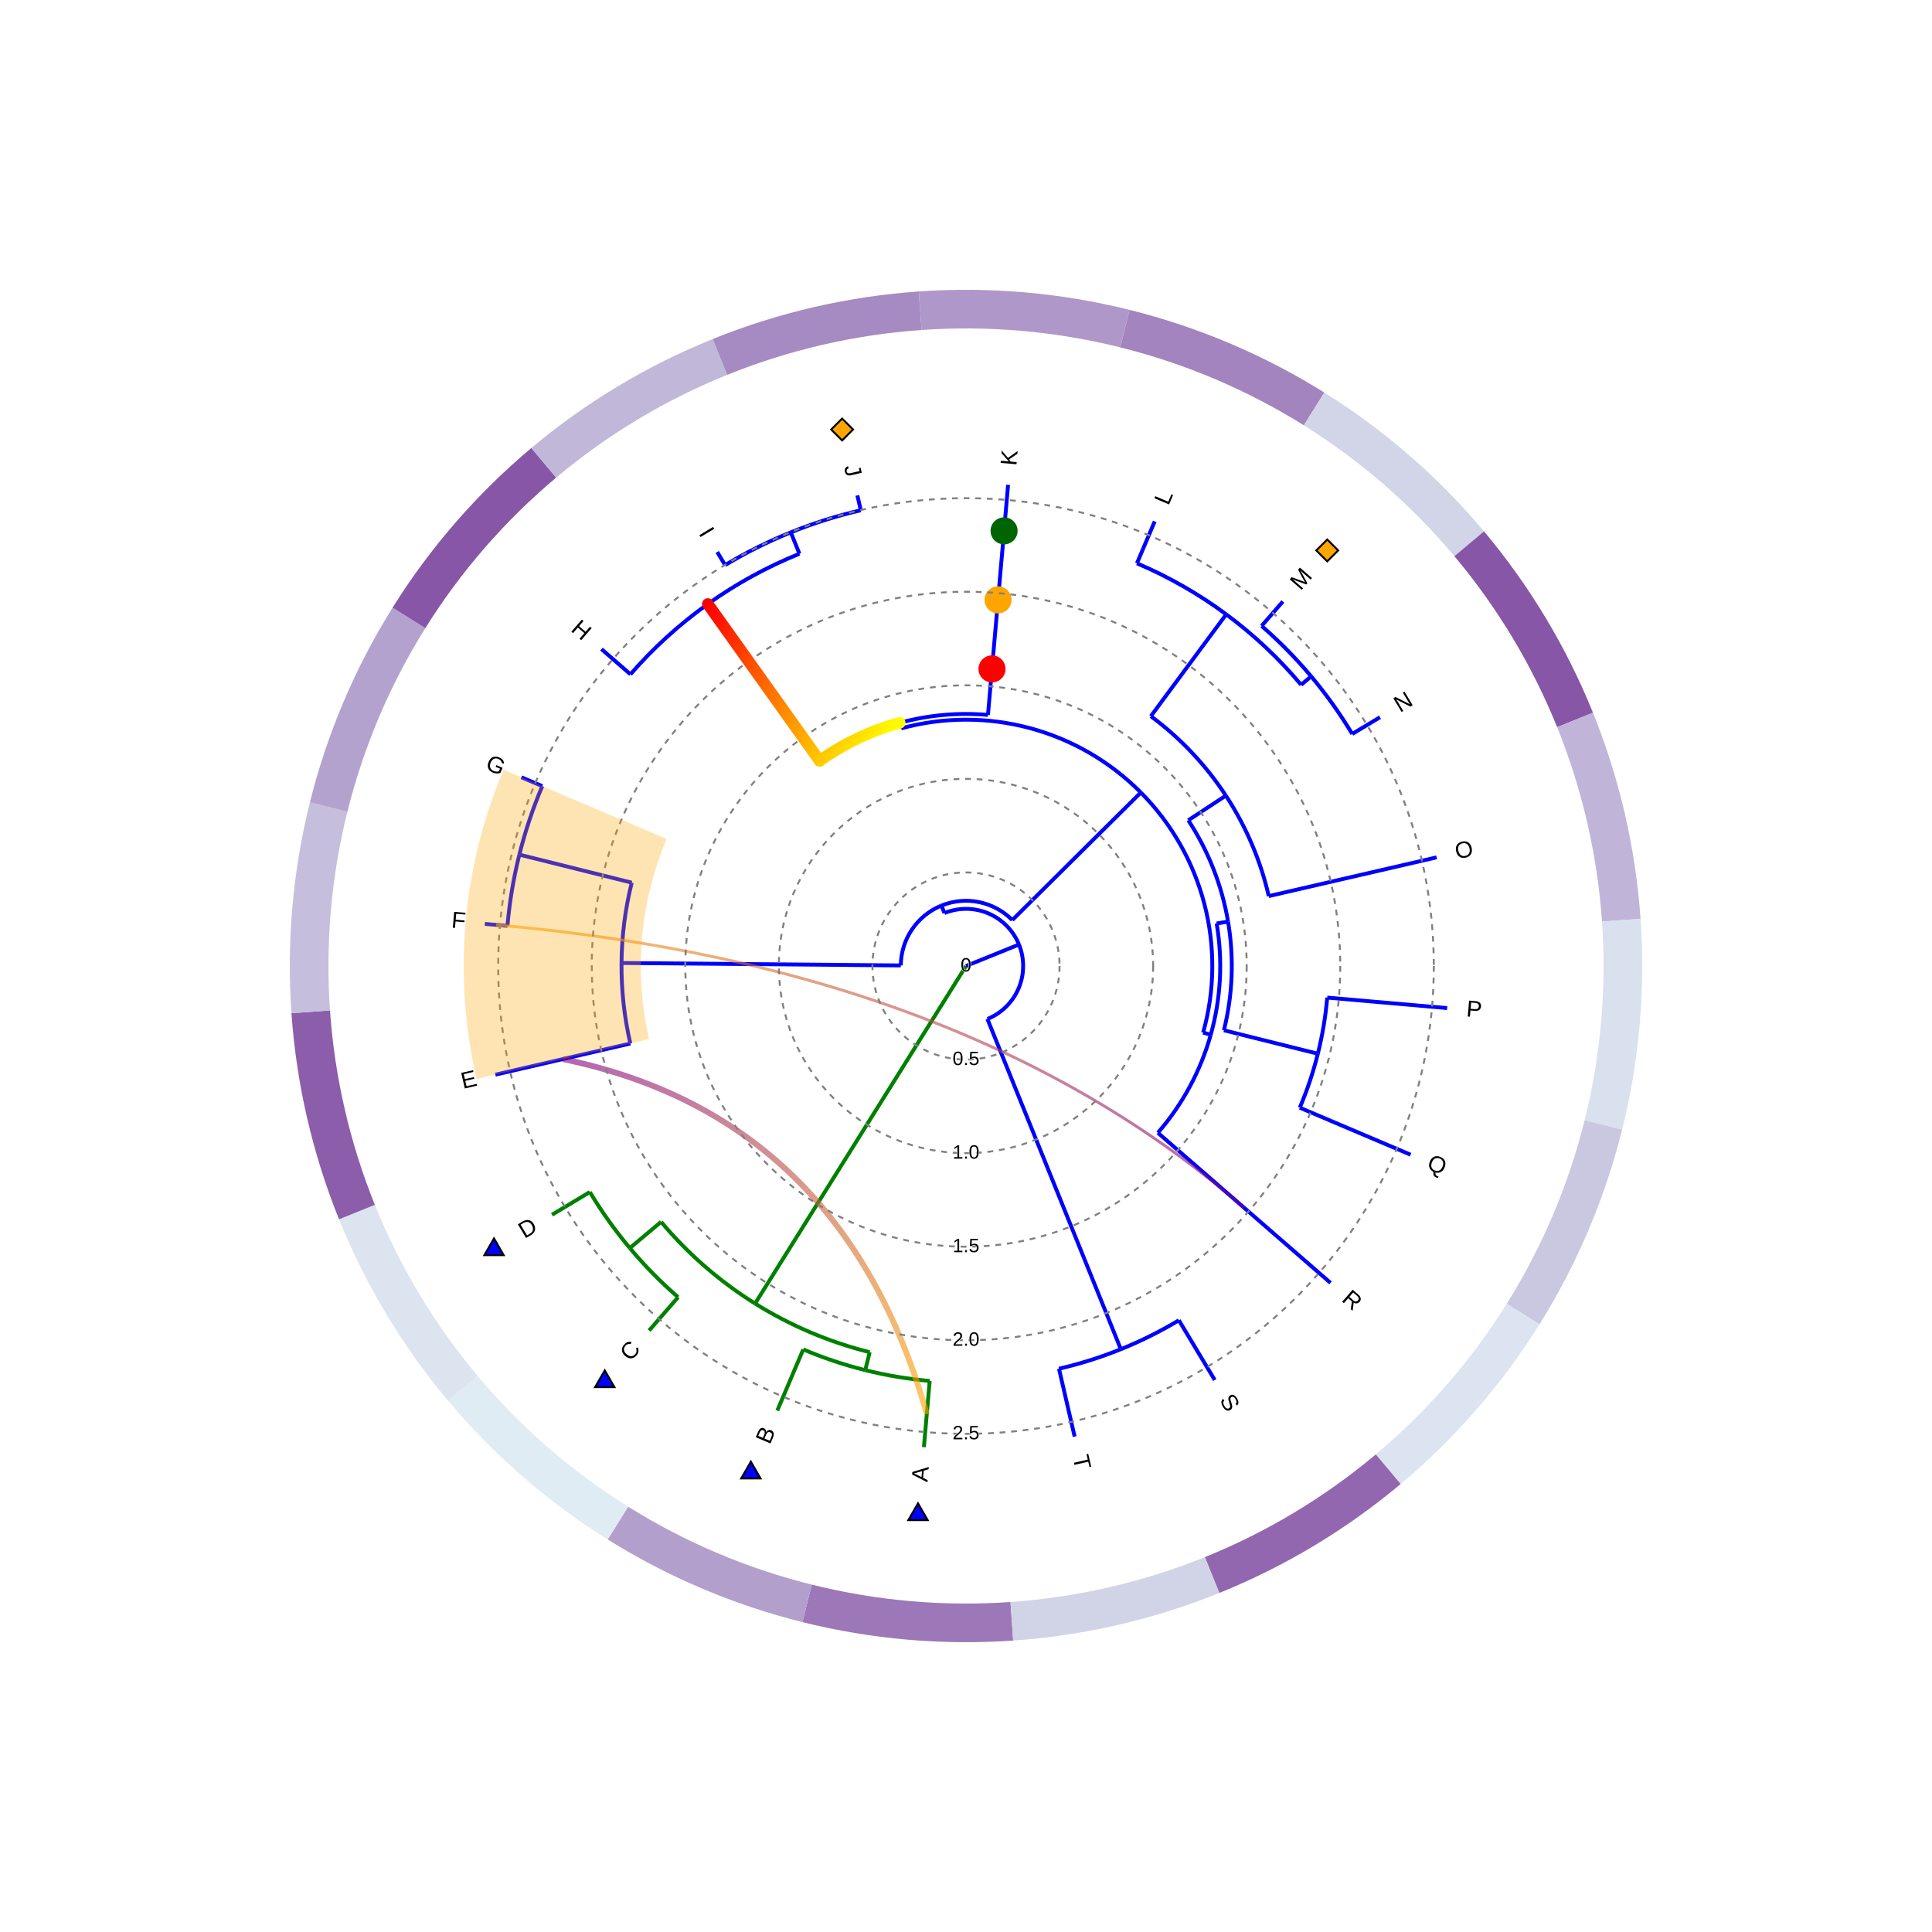
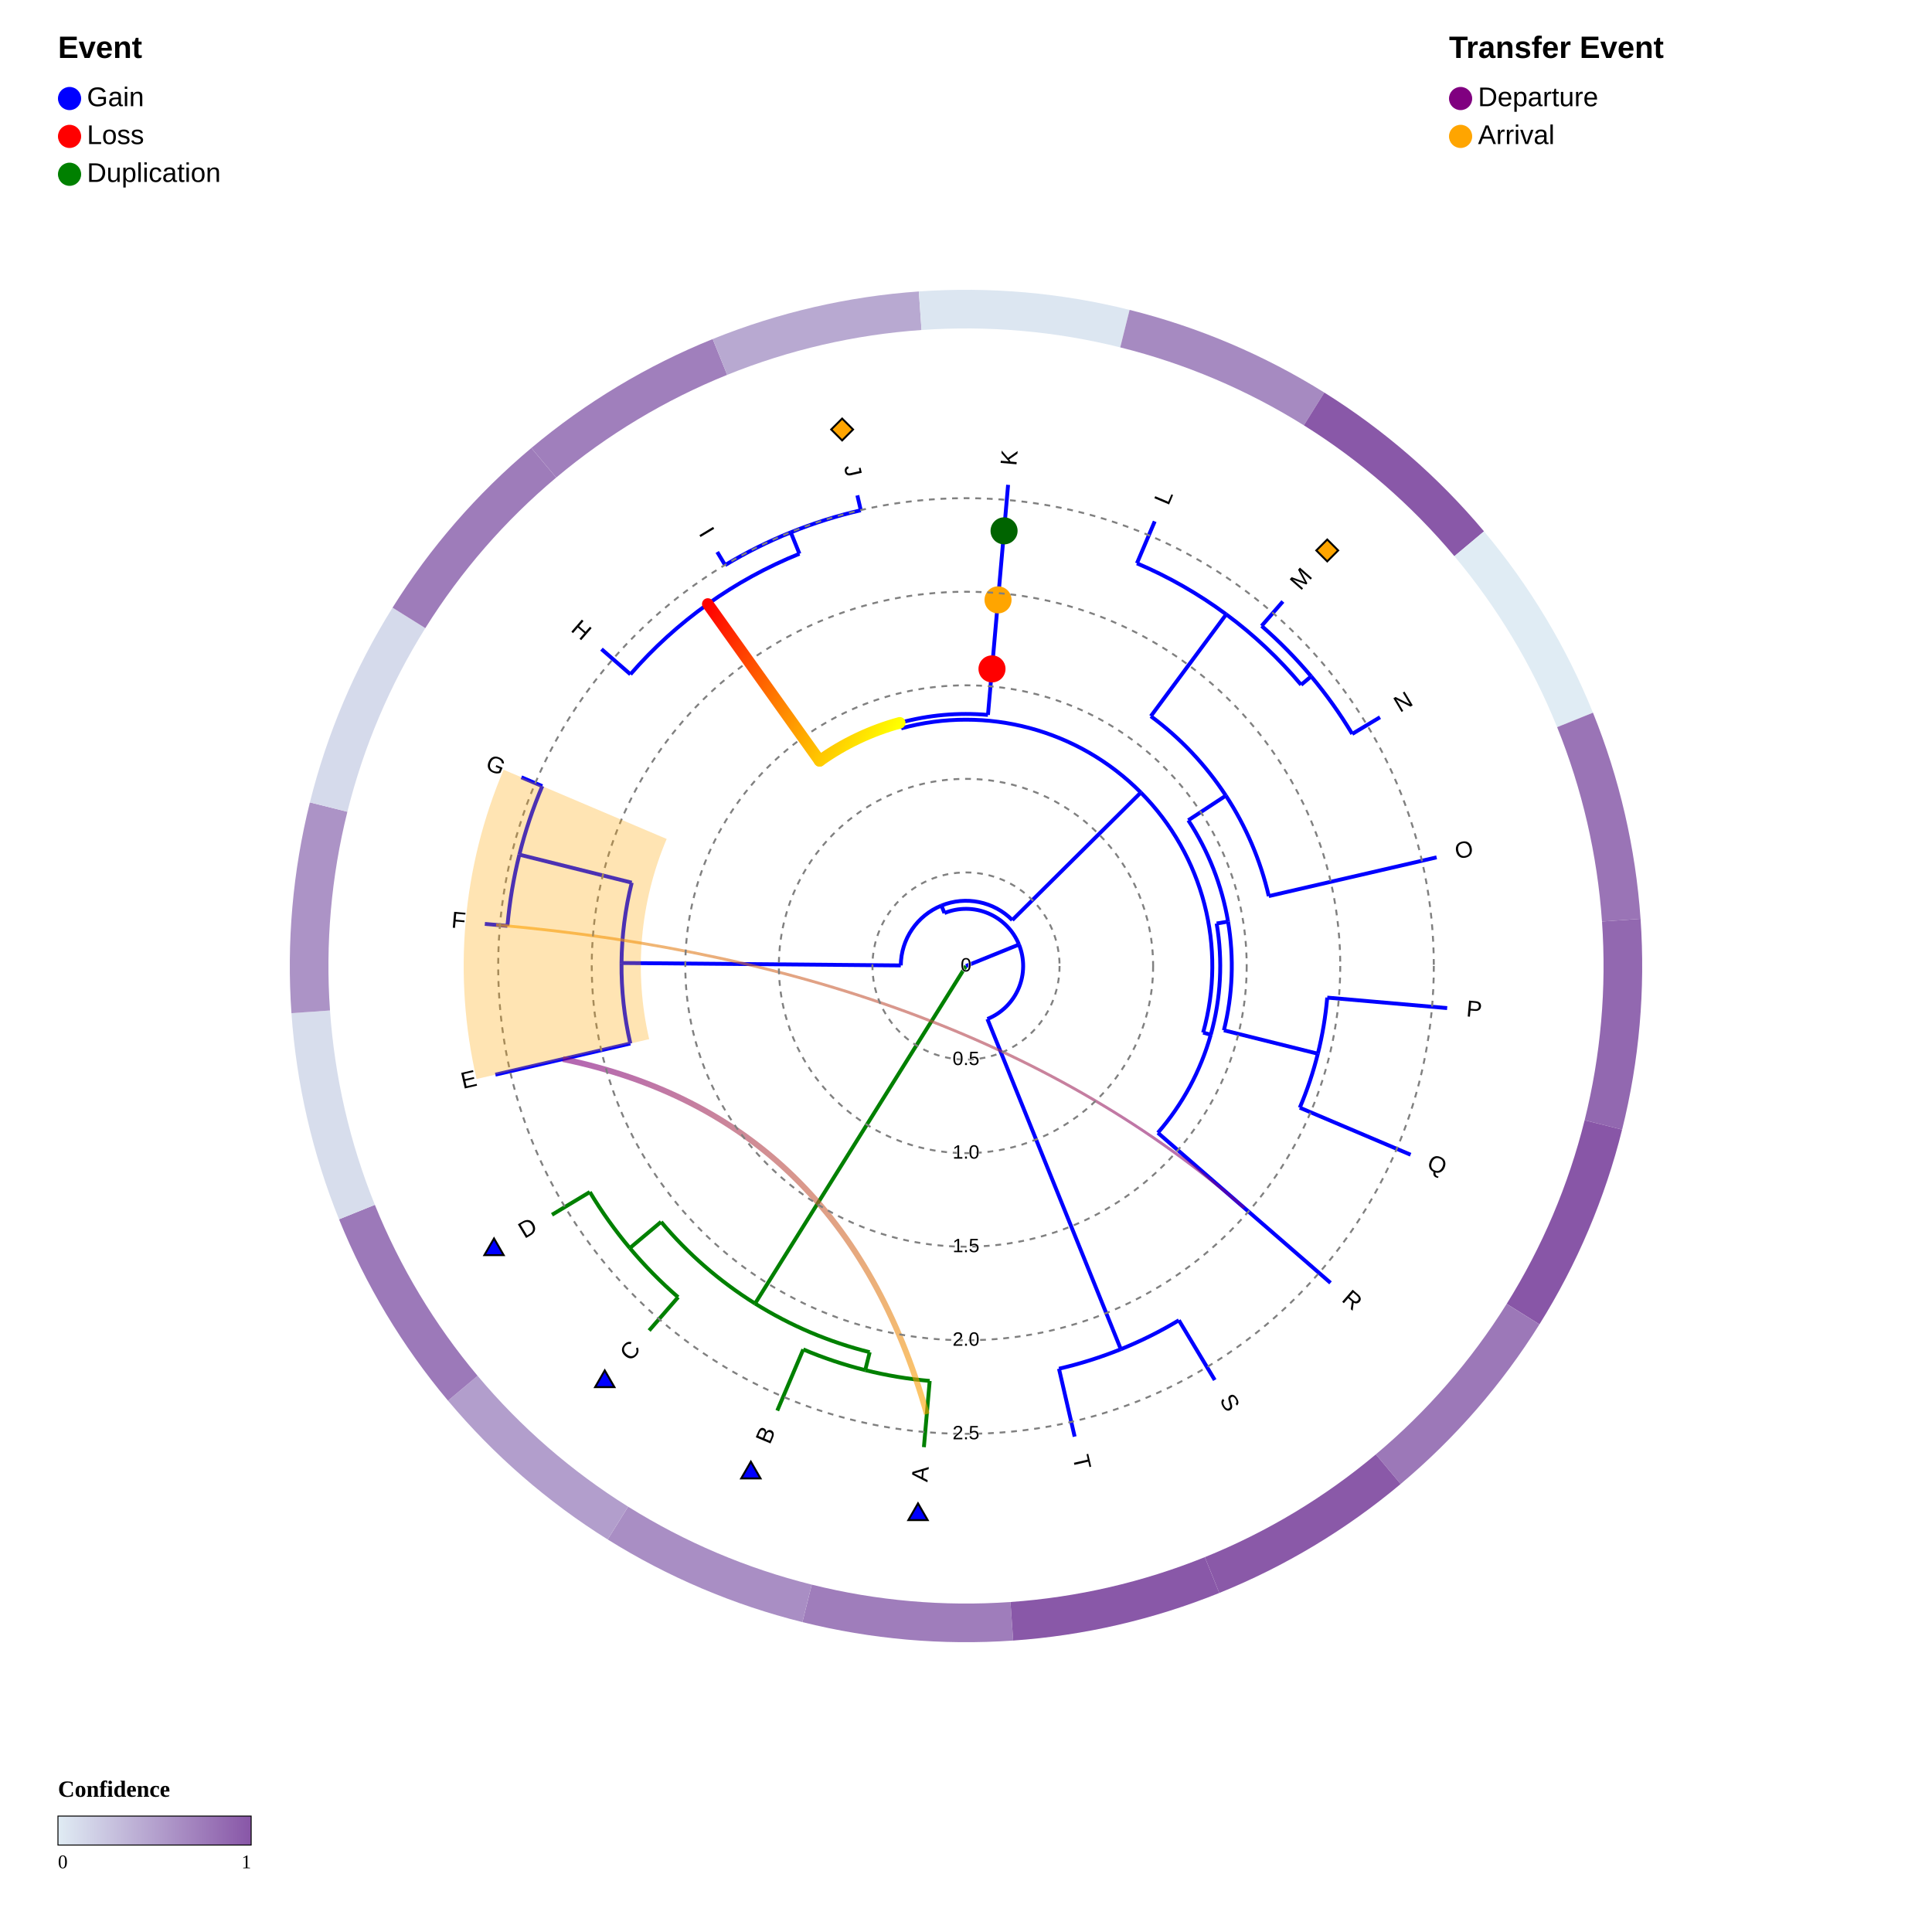
<svg xmlns="http://www.w3.org/2000/svg" xmlns:xlink="http://www.w3.org/1999/xlink" width="1000" height="1000" viewBox="-500.0 -500.0 1000 1000">
  <defs>
-     <linearGradient x1="-208.665" y1="48.174" x2="-20.289" y2="231.908" gradientUnits="userSpaceOnUse" id="tr_grad_jsqf00">
+     <linearGradient x1="-208.665" y1="48.174" x2="-20.289" y2="231.908" gradientUnits="userSpaceOnUse" id="tr_grad_8k10pb">
      <stop offset="0" stop-color="purple" />
      <stop offset="1" stop-color="orange" />
    </linearGradient>
-     <linearGradient x1="143.994" y1="125.172" x2="-243.2" y2="-21.277" gradientUnits="userSpaceOnUse" id="tr_grad_zhhig3">
+     <linearGradient x1="143.994" y1="125.172" x2="-243.2" y2="-21.277" gradientUnits="userSpaceOnUse" id="tr_grad_gorl0v">
      <stop offset="0" stop-color="purple" />
      <stop offset="1" stop-color="orange" />
    </linearGradient>
-     <linearGradient x1="-34.314" y1="-125.861" x2="-133.642" y2="-187.359" gradientUnits="userSpaceOnUse" id="grad_pv01k1">
+     <linearGradient x1="-34.314" y1="-125.861" x2="-133.642" y2="-187.359" gradientUnits="userSpaceOnUse" id="grad_ui3urt">
      <stop offset="0" stop-color="yellow" />
      <stop offset="1" stop-color="red" />
+     </linearGradient>
+     <linearGradient x1="-470.0" y1="440.0" x2="-370.0" y2="440.0" gradientUnits="userSpaceOnUse" id="cb_grad_1igdfv">
+       <stop offset="0" stop-color="#e0ecf4" />
+       <stop offset="1" stop-color="#8856a7" />
    </linearGradient>
  </defs>
  <rect x="-500.0" y="-500.0" width="1000" height="1000" fill="white" />
  <path d="M-52.156,209.185 A215.589,215.589,0,0,0,-18.79,214.768" stroke="green" stroke-width="2" fill="none" />
  <path d="M-18.79,214.768 L-21.789,249.048" stroke="green" stroke-width="2" />
  <path d="M-52.156,209.185 A215.589,215.589,0,0,1,-84.237,198.451" stroke="green" stroke-width="2" fill="none" />
  <path d="M-84.237,198.451 L-97.683,230.126" stroke="green" stroke-width="2" />
  <path d="M-109.175,174.717 A206.022,206.022,0,0,0,-49.841,199.902" stroke="green" stroke-width="2" fill="none" />
  <path d="M-49.841,199.902 L-52.156,209.185" stroke="green" stroke-width="2" />
  <path d="M-174.003,146.006 A227.144,227.144,0,0,0,-149.02,171.428" stroke="green" stroke-width="2" fill="none" />
  <path d="M-149.02,171.428 L-164.015,188.677" stroke="green" stroke-width="2" />
  <path d="M-174.003,146.006 A227.144,227.144,0,0,1,-194.701,116.988" stroke="green" stroke-width="2" fill="none" />
  <path d="M-194.701,116.988 L-214.292,128.759" stroke="green" stroke-width="2" />
  <path d="M-109.175,174.717 A206.022,206.022,0,0,1,-157.822,132.429" stroke="green" stroke-width="2" fill="none" />
  <path d="M-157.822,132.429 L-174.003,146.006" stroke="green" stroke-width="2" />
  <path d="M-0.0,-0.0 A0.0,0.0,0,0,0,-0.0,0.0" stroke="green" stroke-width="2" fill="none" />
  <path d="M-0.0,0.0 L-109.175,174.717" stroke="green" stroke-width="2" />
  <path d="M-178.301,-1.556 A178.308,178.308,0,0,0,-173.738,40.111" stroke="blue" stroke-width="2" fill="none" />
  <path d="M-173.738,40.111 L-243.592,56.238" stroke="blue" stroke-width="2" />
  <path d="M-231.182,-57.64 A238.259,238.259,0,0,0,-237.352,-20.766" stroke="blue" stroke-width="2" fill="none" />
  <path d="M-237.352,-20.766 L-249.048,-21.789" stroke="blue" stroke-width="2" />
  <path d="M-231.182,-57.64 A238.259,238.259,0,0,1,-219.319,-93.095" stroke="blue" stroke-width="2" fill="none" />
  <path d="M-219.319,-93.095 L-230.126,-97.683" stroke="blue" stroke-width="2" />
  <path d="M-178.301,-1.556 A178.308,178.308,0,0,1,-173.011,-43.137" stroke="blue" stroke-width="2" fill="none" />
  <path d="M-173.011,-43.137 L-231.182,-57.64" stroke="blue" stroke-width="2" />
  <path d="M-12.721,-31.265 A33.754,33.754,0,0,0,-33.753,-0.295" stroke="blue" stroke-width="2" fill="none" />
  <path d="M-33.753,-0.295 L-178.301,-1.556" stroke="blue" stroke-width="2" />
  <path d="M-133.642,-187.359 A230.138,230.138,0,0,0,-173.688,-150.984" stroke="blue" stroke-width="2" fill="none" />
  <path d="M-173.688,-150.984 L-188.677,-164.015" stroke="blue" stroke-width="2" />
  <path d="M-90.689,-224.462 A242.09,242.09,0,0,0,-124.686,-207.512" stroke="blue" stroke-width="2" fill="none" />
  <path d="M-124.686,-207.512 L-128.759,-214.292" stroke="blue" stroke-width="2" />
  <path d="M-90.689,-224.462 A242.09,242.09,0,0,1,-54.458,-235.886" stroke="blue" stroke-width="2" fill="none" />
  <path d="M-54.458,-235.886 L-56.238,-243.592" stroke="blue" stroke-width="2" />
  <path d="M-133.642,-187.359 A230.138,230.138,0,0,1,-86.211,-213.381" stroke="blue" stroke-width="2" fill="none" />
  <path d="M-86.211,-213.381 L-90.689,-224.462" stroke="blue" stroke-width="2" />
  <path d="M-34.314,-125.861 A130.455,130.455,0,0,0,-75.756,-106.205" stroke="blue" stroke-width="2" fill="none" />
  <path d="M-75.756,-106.205 L-133.642,-187.359" stroke="blue" stroke-width="2" />
  <path d="M-34.314,-125.861 A130.455,130.455,0,0,1,11.37,-129.958" stroke="blue" stroke-width="2" fill="none" />
  <path d="M11.37,-129.958 L21.789,-249.049" stroke="blue" stroke-width="2" />
  <path d="M90.492,-89.804 A127.49,127.49,0,0,0,-33.534,-123" stroke="blue" stroke-width="2" fill="none" />
  <path d="M-33.534,-123 L-34.314,-125.861" stroke="blue" stroke-width="2" />
  <path d="M134.683,-182.014 A226.426,226.426,0,0,0,88.472,-208.426" stroke="blue" stroke-width="2" fill="none" />
  <path d="M88.472,-208.426 L97.683,-230.126" stroke="blue" stroke-width="2" />
  <path d="M178.656,-149.91 A233.219,233.219,0,0,0,153.005,-176.012" stroke="blue" stroke-width="2" fill="none" />
  <path d="M153.005,-176.012 L164.014,-188.677" stroke="blue" stroke-width="2" />
  <path d="M178.656,-149.91 A233.219,233.219,0,0,1,199.907,-120.116" stroke="blue" stroke-width="2" fill="none" />
  <path d="M199.907,-120.116 L214.291,-128.759" stroke="blue" stroke-width="2" />
  <path d="M134.683,-182.014 A226.426,226.426,0,0,1,173.452,-145.544" stroke="blue" stroke-width="2" fill="none" />
  <path d="M173.452,-145.544 L178.656,-149.91" stroke="blue" stroke-width="2" />
  <path d="M134.505,-88.186 A160.836,160.836,0,0,0,95.669,-129.29" stroke="blue" stroke-width="2" fill="none" />
  <path d="M95.669,-129.29 L134.683,-182.014" stroke="blue" stroke-width="2" />
  <path d="M134.505,-88.186 A160.836,160.836,0,0,1,156.714,-36.18" stroke="blue" stroke-width="2" fill="none" />
  <path d="M156.714,-36.18 L243.592,-56.238" stroke="blue" stroke-width="2" />
  <path d="M135.637,-23.002 A137.573,137.573,0,0,0,115.051,-75.43" stroke="blue" stroke-width="2" fill="none" />
  <path d="M115.051,-75.43 L134.505,-88.186" stroke="blue" stroke-width="2" />
  <path d="M182.114,45.406 A187.689,187.689,0,0,0,186.975,16.358" stroke="blue" stroke-width="2" fill="none" />
  <path d="M186.975,16.358 L249.048,21.789" stroke="blue" stroke-width="2" />
  <path d="M182.114,45.406 A187.689,187.689,0,0,1,172.769,73.336" stroke="blue" stroke-width="2" fill="none" />
  <path d="M172.769,73.336 L230.126,97.683" stroke="blue" stroke-width="2" />
  <path d="M135.637,-23.002 A137.573,137.573,0,0,1,133.487,33.282" stroke="blue" stroke-width="2" fill="none" />
  <path d="M133.487,33.282 L182.114,45.406" stroke="blue" stroke-width="2" />
  <path d="M126.687,35.58 A131.588,131.588,0,0,0,129.736,-22.001" stroke="blue" stroke-width="2" fill="none" />
  <path d="M129.736,-22.001 L135.637,-23.002" stroke="blue" stroke-width="2" />
  <path d="M126.687,35.58 A131.588,131.588,0,0,1,99.311,86.33" stroke="blue" stroke-width="2" fill="none" />
  <path d="M99.311,86.33 L188.677,164.014" stroke="blue" stroke-width="2" />
  <path d="M90.492,-89.804 A127.49,127.49,0,0,1,122.741,34.472" stroke="blue" stroke-width="2" fill="none" />
  <path d="M122.741,34.472 L126.687,35.58" stroke="blue" stroke-width="2" />
  <path d="M-12.721,-31.265 A33.754,33.754,0,0,1,23.959,-23.777" stroke="blue" stroke-width="2" fill="none" />
  <path d="M23.959,-23.777 L90.492,-89.804" stroke="blue" stroke-width="2" />
  <path d="M27.416,-11.116 A29.583,29.583,0,0,0,-11.149,-27.402" stroke="blue" stroke-width="2" fill="none" />
  <path d="M-11.149,-27.402 L-12.721,-31.265" stroke="blue" stroke-width="2" />
  <path d="M80.14,198.352 A213.93,213.93,0,0,0,110.182,183.374" stroke="blue" stroke-width="2" fill="none" />
  <path d="M110.182,183.374 L128.759,214.292" stroke="blue" stroke-width="2" />
  <path d="M80.14,198.352 A213.93,213.93,0,0,1,48.124,208.447" stroke="blue" stroke-width="2" fill="none" />
  <path d="M48.124,208.447 L56.238,243.592" stroke="blue" stroke-width="2" />
  <path d="M27.416,-11.116 A29.583,29.583,0,0,1,11.082,27.429" stroke="blue" stroke-width="2" fill="none" />
  <path d="M11.082,27.429 L80.14,198.352" stroke="blue" stroke-width="2" />
  <path d="M-0.0,-0.0 A0.0,0.0,0,0,1,0.0,-0.0" stroke="blue" stroke-width="2" fill="none" />
  <path d="M0.0,-0.0 L27.416,-11.116" stroke="blue" stroke-width="2" />
  <text x="-22.66" y="259.01" font-size="12" fill="black" font-family="Arial" transform="rotate(275.0, -22.66047, 259.0104)" text-anchor="end" dominant-baseline="middle">A</text>
  <text x="-101.59" y="239.331" font-size="12" fill="black" font-family="Arial" transform="rotate(293.0, -101.59, 239.331)" text-anchor="end" dominant-baseline="middle">B</text>
  <text x="-170.575" y="196.224" font-size="12" fill="black" font-family="Arial" transform="rotate(311.0, -170.5751, 196.2242)" text-anchor="end" dominant-baseline="middle">C</text>
  <text x="-222.863" y="133.91" font-size="12" fill="black" font-family="Arial" transform="rotate(329.0, -222.8632, 133.9097)" text-anchor="end" dominant-baseline="middle">D</text>
  <text x="-253.336" y="58.487" font-size="12" fill="black" font-family="Arial" transform="rotate(347.0, -253.3359, 58.48721)" text-anchor="end" dominant-baseline="middle">E</text>
  <text x="-259.01" y="-22.66" font-size="12" fill="black" font-family="Arial" transform="rotate(365.0, -259.0103, -22.66047)" text-anchor="end" dominant-baseline="middle">F</text>
  <text x="-239.331" y="-101.59" font-size="12" fill="black" font-family="Arial" transform="rotate(383.0, -239.331, -101.59)" text-anchor="end" dominant-baseline="middle">G</text>
  <text x="-196.224" y="-170.575" font-size="12" fill="black" font-family="Arial" transform="rotate(401.0, -196.2243, -170.5752)" text-anchor="end" dominant-baseline="middle">H</text>
  <text x="-133.91" y="-222.863" font-size="12" fill="black" font-family="Arial" transform="rotate(419.0, -133.9098, -222.8633)" text-anchor="end" dominant-baseline="middle">I</text>
  <text x="-58.487" y="-253.336" font-size="12" fill="black" font-family="Arial" transform="rotate(437.0, -58.48722, -253.336)" text-anchor="end" dominant-baseline="middle">J</text>
  <text x="22.66" y="-259.011" font-size="12" fill="black" font-family="Arial" transform="rotate(275.0, 22.66049, -259.0106)" text-anchor="start" dominant-baseline="middle">K</text>
  <text x="101.59" y="-239.331" font-size="12" fill="black" font-family="Arial" transform="rotate(293.0, 101.5899, -239.3309)" text-anchor="start" dominant-baseline="middle">L</text>
  <text x="170.575" y="-196.224" font-size="12" fill="black" font-family="Arial" transform="rotate(311.0, 170.5751, -196.2242)" text-anchor="start" dominant-baseline="middle">M</text>
  <text x="222.863" y="-133.91" font-size="12" fill="black" font-family="Arial" transform="rotate(329.0, 222.8631, -133.9097)" text-anchor="start" dominant-baseline="middle">N</text>
  <text x="253.336" y="-58.487" font-size="12" fill="black" font-family="Arial" transform="rotate(347.0, 253.3358, -58.48718)" text-anchor="start" dominant-baseline="middle">O</text>
  <text x="259.01" y="22.66" font-size="12" fill="black" font-family="Arial" transform="rotate(5.0, 259.0102, 22.66046)" text-anchor="start" dominant-baseline="middle">P</text>
  <text x="239.331" y="101.59" font-size="12" fill="black" font-family="Arial" transform="rotate(23.0, 239.3309, 101.5899)" text-anchor="start" dominant-baseline="middle">Q</text>
  <text x="196.224" y="170.575" font-size="12" fill="black" font-family="Arial" transform="rotate(41.0, 196.2238, 170.5748)" text-anchor="start" dominant-baseline="middle">R</text>
  <text x="133.91" y="222.863" font-size="12" fill="black" font-family="Arial" transform="rotate(59.0, 133.9098, 222.8634)" text-anchor="start" dominant-baseline="middle">S</text>
  <text x="58.487" y="253.336" font-size="12" fill="black" font-family="Arial" transform="rotate(77.0, 58.48725, 253.3361)" text-anchor="start" dominant-baseline="middle">T</text>
  <path d="M-24.839,278.142 L-29.839,286.802 L-19.839,286.802 Z" fill="blue" opacity="1.0" stroke="black" stroke-width="1" />
  <path d="M-111.358,256.57 L-116.358,265.23 L-106.358,265.23 Z" fill="blue" opacity="1.0" stroke="black" stroke-width="1" />
  <path d="M-186.977,209.318 L-191.977,217.979 L-181.977,217.979 Z" fill="blue" opacity="1.0" stroke="black" stroke-width="1" />
  <path d="M-244.292,141.012 L-249.292,149.672 L-239.292,149.672 Z" fill="blue" opacity="1.0" stroke="black" stroke-width="1" />
  <rect x="-68.111" y="-281.695" width="8.0" height="8.0" transform="rotate(45.0,-64.11099,-277.6952)" fill="orange" opacity="1.0" stroke="black" stroke-width="1" />
  <rect x="182.977" y="-219.092" width="8.0" height="8.0" transform="rotate(45.0,186.9766,-215.0919)" fill="orange" opacity="1.0" stroke="black" stroke-width="1" />
  <circle cx="13.454" cy="-153.776" r="7.0" fill="red" opacity="1.0" />
  <circle cx="16.579" cy="-189.504" r="7.0" fill="orange" opacity="1.0" />
  <circle cx="19.705" cy="-225.231" r="7.0" fill="darkgreen" opacity="1.0" />
-   <path d="M23.02,329.196 A330,330,0,0,1,-79.834,320.197 L-84.673,339.603 A350,350,0,0,0,24.415,349.147 Z" fill="#9c78b8" stroke="none" stroke-width="0.5" />
-   <path d="M-79.834,320.197 A330,330,0,0,1,-174.873,279.856 L-185.472,296.817 A350,350,0,0,0,-84.673,339.603 Z" fill="#b39fcc" stroke="none" stroke-width="0.5" />
-   <path d="M-174.873,279.856 A330,330,0,0,1,-252.794,212.12 L-268.115,224.975 A350,350,0,0,0,-185.472,296.817 Z" fill="#e0ecf4" stroke="none" stroke-width="0.5" />
-   <path d="M-252.794,212.12 A330,330,0,0,1,-305.97,123.62 L-324.514,131.112 A350,350,0,0,0,-268.115,224.975 Z" fill="#dbe4ef" stroke="none" stroke-width="0.5" />
-   <path d="M-305.97,123.62 A330,330,0,0,1,-329.196,23.02 L-349.147,24.415 A350,350,0,0,0,-324.514,131.112 Z" fill="#8c5daa" stroke="none" stroke-width="0.5" />
-   <path d="M-329.196,23.02 A330,330,0,0,1,-320.197,-79.834 L-339.603,-84.673 A350,350,0,0,0,-349.147,24.415 Z" fill="#c5bedc" stroke="none" stroke-width="0.5" />
-   <path d="M-320.197,-79.834 A330,330,0,0,1,-279.856,-174.873 L-296.817,-185.472 A350,350,0,0,0,-339.603,-84.673 Z" fill="#b4a2ce" stroke="none" stroke-width="0.5" />
-   <path d="M-279.856,-174.873 A330,330,0,0,1,-212.12,-252.795 L-224.976,-268.115 A350,350,0,0,0,-296.817,-185.472 Z" fill="#8856a7" stroke="none" stroke-width="0.5" />
-   <path d="M-212.12,-252.794 A330,330,0,0,1,-123.62,-305.97 L-131.112,-324.514 A350,350,0,0,0,-224.975,-268.115 Z" fill="#c1b7d8" stroke="none" stroke-width="0.5" />
-   <path d="M-123.62,-305.97 A330,330,0,0,1,-23.02,-329.196 L-24.415,-349.147 A350,350,0,0,0,-131.112,-324.514 Z" fill="#a68ac2" stroke="none" stroke-width="0.5" />
-   <path d="M-23.02,-329.196 A330.0,330.0,0,0,1,79.834,-320.198 L84.673,-339.604 A350.0,350.0,0,0,0,-24.415,-349.147 Z" fill="#af98c9" stroke="none" stroke-width="0.5" />
-   <path d="M79.834,-320.197 A330,330,0,0,1,174.873,-279.856 L185.472,-296.816 A350,350,0,0,0,84.673,-339.603 Z" fill="#a384be" stroke="none" stroke-width="0.5" />
-   <path d="M174.873,-279.856 A330,330,0,0,1,252.794,-212.12 L268.115,-224.975 A350,350,0,0,0,185.472,-296.816 Z" fill="#d2d4e7" stroke="none" stroke-width="0.5" />
-   <path d="M252.794,-212.12 A330,330,0,0,1,305.97,-123.62 L324.514,-131.112 A350,350,0,0,0,268.115,-224.975 Z" fill="#8856a7" stroke="none" stroke-width="0.5" />
-   <path d="M305.97,-123.62 A330,330,0,0,1,329.196,-23.02 L349.147,-24.415 A350,350,0,0,0,324.514,-131.112 Z" fill="#c0b5d8" stroke="none" stroke-width="0.5" />
-   <path d="M329.196,-23.02 A330,330,0,0,1,320.197,79.834 L339.603,84.673 A350,350,0,0,0,349.147,-24.415 Z" fill="#d9e0ee" stroke="none" stroke-width="0.5" />
-   <path d="M320.197,79.834 A330,330,0,0,1,279.856,174.873 L296.816,185.472 A350,350,0,0,0,339.603,84.673 Z" fill="#cac7e1" stroke="none" stroke-width="0.5" />
-   <path d="M279.855,174.873 A329.999,329.999,0,0,1,212.119,252.794 L224.975,268.115 A349.999,349.999,0,0,0,296.816,185.471 Z" fill="#dbe4f0" stroke="none" stroke-width="0.5" />
-   <path d="M212.12,252.795 A330,330,0,0,1,123.62,305.971 L131.112,324.514 A350,350,0,0,0,224.976,268.115 Z" fill="#9267af" stroke="none" stroke-width="0.5" />
-   <path d="M123.62,305.971 A330,330,0,0,1,23.02,329.196 L24.415,349.147 A350,350,0,0,0,131.112,324.514 Z" fill="#d1d3e7" stroke="none" stroke-width="0.5" />
-   <use xlink:href="#tr_grad_jsqf00" />
-   <path d="M-208.665,48.174 Q-63.845,78.103,-20.289,231.908" stroke-width="3.0" fill="none" stroke-opacity="0.6" stroke="url(#tr_grad_jsqf00)" />
-   <use xlink:href="#tr_grad_zhhig3" />
-   <path d="M143.994,125.172 Q-0.0,0.0,-243.2,-21.277" stroke-width="1.5" fill="none" stroke-opacity="0.6" stroke="url(#tr_grad_zhhig3)" />
+   <path d="M23.02,329.196 A330,330,0,0,1,-79.834,320.197 L-84.673,339.603 A350,350,0,0,0,24.415,349.147 Z" fill="#9f7dbb" stroke="none" stroke-width="0.5" />
+   <path d="M-79.834,320.197 A330,330,0,0,1,-174.873,279.856 L-185.472,296.817 A350,350,0,0,0,-84.673,339.603 Z" fill="#a98ec4" stroke="none" stroke-width="0.5" />
+   <path d="M-174.873,279.856 A330,330,0,0,1,-252.794,212.12 L-268.115,224.975 A350,350,0,0,0,-185.472,296.817 Z" fill="#b29ecc" stroke="none" stroke-width="0.5" />
+   <path d="M-252.794,212.12 A330,330,0,0,1,-305.97,123.62 L-324.514,131.112 A350,350,0,0,0,-268.115,224.975 Z" fill="#9c79b9" stroke="none" stroke-width="0.5" />
+   <path d="M-305.97,123.62 A330,330,0,0,1,-329.196,23.02 L-349.147,24.415 A350,350,0,0,0,-324.514,131.112 Z" fill="#d7ddec" stroke="none" stroke-width="0.5" />
+   <path d="M-329.196,23.02 A330,330,0,0,1,-320.197,-79.834 L-339.603,-84.673 A350,350,0,0,0,-349.147,24.415 Z" fill="#ac93c6" stroke="none" stroke-width="0.5" />
+   <path d="M-320.197,-79.834 A330,330,0,0,1,-279.856,-174.873 L-296.817,-185.472 A350,350,0,0,0,-339.603,-84.673 Z" fill="#d5daeb" stroke="none" stroke-width="0.5" />
+   <path d="M-279.856,-174.873 A330,330,0,0,1,-212.12,-252.795 L-224.976,-268.115 A350,350,0,0,0,-296.817,-185.472 Z" fill="#9e7cba" stroke="none" stroke-width="0.5" />
+   <path d="M-212.12,-252.794 A330,330,0,0,1,-123.62,-305.97 L-131.112,-324.514 A350,350,0,0,0,-224.975,-268.115 Z" fill="#a07fbc" stroke="none" stroke-width="0.5" />
+   <path d="M-123.62,-305.97 A330,330,0,0,1,-23.02,-329.196 L-24.415,-349.147 A350,350,0,0,0,-131.112,-324.514 Z" fill="#b8a9d1" stroke="none" stroke-width="0.5" />
+   <path d="M-23.02,-329.196 A330.0,330.0,0,0,1,79.834,-320.198 L84.673,-339.604 A350.0,350.0,0,0,0,-24.415,-349.147 Z" fill="#dce6f1" stroke="none" stroke-width="0.5" />
+   <path d="M79.834,-320.197 A330,330,0,0,1,174.873,-279.856 L185.472,-296.816 A350,350,0,0,0,84.673,-339.603 Z" fill="#a68ac1" stroke="none" stroke-width="0.5" />
+   <path d="M174.873,-279.856 A330,330,0,0,1,252.794,-212.12 L268.115,-224.975 A350,350,0,0,0,185.472,-296.816 Z" fill="#8958a8" stroke="none" stroke-width="0.5" />
+   <path d="M252.794,-212.12 A330,330,0,0,1,305.97,-123.62 L324.514,-131.112 A350,350,0,0,0,268.115,-224.975 Z" fill="#e0ecf4" stroke="none" stroke-width="0.5" />
+   <path d="M305.97,-123.62 A330,330,0,0,1,329.196,-23.02 L349.147,-24.415 A350,350,0,0,0,324.514,-131.112 Z" fill="#9a74b6" stroke="none" stroke-width="0.5" />
+   <path d="M329.196,-23.02 A330,330,0,0,1,320.197,79.834 L339.603,84.673 A350,350,0,0,0,349.147,-24.415 Z" fill="#9268b0" stroke="none" stroke-width="0.5" />
+   <path d="M320.197,79.834 A330,330,0,0,1,279.856,174.873 L296.816,185.472 A350,350,0,0,0,339.603,84.673 Z" fill="#8856a7" stroke="none" stroke-width="0.5" />
+   <path d="M279.855,174.873 A329.999,329.999,0,0,1,212.119,252.794 L224.975,268.115 A349.999,349.999,0,0,0,296.816,185.471 Z" fill="#9c78b8" stroke="none" stroke-width="0.5" />
+   <path d="M212.12,252.795 A330,330,0,0,1,123.62,305.971 L131.112,324.514 A350,350,0,0,0,224.976,268.115 Z" fill="#8a59a8" stroke="none" stroke-width="0.5" />
+   <path d="M123.62,305.971 A330,330,0,0,1,23.02,329.196 L24.415,349.147 A350,350,0,0,0,131.112,324.514 Z" fill="#8958a8" stroke="none" stroke-width="0.5" />
+   <use xlink:href="#tr_grad_8k10pb" />
+   <path d="M-208.665,48.174 Q-63.845,78.103,-20.289,231.908" stroke-width="3.0" fill="none" stroke-opacity="0.6" stroke="url(#tr_grad_8k10pb)" />
+   <use xlink:href="#tr_grad_gorl0v" />
+   <path d="M143.994,125.172 Q-0.0,0.0,-243.2,-21.277" stroke-width="1.5" fill="none" stroke-opacity="0.6" stroke="url(#tr_grad_gorl0v)" />
  <circle cx="0" cy="0" r="0.0" fill="none" stroke="gray" stroke-width="1.0" stroke-dasharray="3,3" />
  <text x="0.0" y="0.0" font-size="10" fill="black" stroke="white" stroke-width="0.5" paint-order="stroke" text-anchor="middle" dominant-baseline="middle" font-family="Arial">0</text>
  <circle cx="0" cy="0" r="48.429" fill="none" stroke="gray" stroke-width="1.0" stroke-dasharray="3,3" />
  <text x="2.96539893582944e-15" y="48.429" font-size="10" fill="black" stroke="white" stroke-width="0.5" paint-order="stroke" text-anchor="middle" dominant-baseline="middle" font-family="Arial">0.5</text>
  <circle cx="0" cy="0" r="96.857" fill="none" stroke="gray" stroke-width="1.0" stroke-dasharray="3,3" />
  <text x="5.93079787165888e-15" y="96.857" font-size="10" fill="black" stroke="white" stroke-width="0.5" paint-order="stroke" text-anchor="middle" dominant-baseline="middle" font-family="Arial">1.0</text>
  <circle cx="0" cy="0" r="145.286" fill="none" stroke="gray" stroke-width="1.0" stroke-dasharray="3,3" />
  <text x="8.89619680748832e-15" y="145.286" font-size="10" fill="black" stroke="white" stroke-width="0.5" paint-order="stroke" text-anchor="middle" dominant-baseline="middle" font-family="Arial">1.5</text>
  <circle cx="0" cy="0" r="193.715" fill="none" stroke="gray" stroke-width="1.0" stroke-dasharray="3,3" />
  <text x="1.186159574331776e-14" y="193.715" font-size="10" fill="black" stroke="white" stroke-width="0.5" paint-order="stroke" text-anchor="middle" dominant-baseline="middle" font-family="Arial">2.0</text>
  <circle cx="0" cy="0" r="242.143" fill="none" stroke="gray" stroke-width="1.0" stroke-dasharray="3,3" />
  <text x="1.48269946791472e-14" y="242.143" font-size="10" fill="black" stroke="white" stroke-width="0.5" paint-order="stroke" text-anchor="middle" dominant-baseline="middle" font-family="Arial">2.5</text>
  <path d="M-163.994,37.861 A168.308,168.308,0,0,1,-154.928,-65.763 L-239.331,-101.59 A260,260,0,0,0,-253.336,58.487 Z" fill="orange" fill-opacity="0.3" />
  <path d="M-34.314,-125.861 A130.455,130.455,0,0,0,-75.756,-106.205" stroke="red" stroke-width="4" fill="none" stroke-linecap="round" />
  <path d="M-75.756,-106.205 L-133.642,-187.359" stroke="red" stroke-width="4" stroke-linecap="round" />
-   <use xlink:href="#grad_pv01k1" />
-   <path d="M-34.314,-125.861 A130.455,130.455,0,0,0,-75.756,-106.205" stroke="url(#grad_pv01k1)" stroke-width="6" fill="none" stroke-linecap="round" />
-   <path d="M-75.756,-106.205 L-133.642,-187.359" stroke="url(#grad_pv01k1)" stroke-width="6" stroke-linecap="round" />
+   <use xlink:href="#grad_ui3urt" />
+   <path d="M-34.314,-125.861 A130.455,130.455,0,0,0,-75.756,-106.205" stroke="url(#grad_ui3urt)" stroke-width="6" fill="none" stroke-linecap="round" />
+   <path d="M-75.756,-106.205 L-133.642,-187.359" stroke="url(#grad_ui3urt)" stroke-width="6" stroke-linecap="round" />
+   <text x="-470.0" y="-470.0" font-size="16" font-weight="bold" font-family="Arial" text-anchor="start">Event</text>
+   <circle cx="-464.0" cy="-449.0" r="6" fill="blue" />
+   <text x="-455.0" y="-449.0" font-size="14" font-family="Arial" text-anchor="start" dominant-baseline="middle">Gain</text>
+   <circle cx="-464.0" cy="-429.4" r="6" fill="red" />
+   <text x="-455.0" y="-429.4" font-size="14" font-family="Arial" text-anchor="start" dominant-baseline="middle">Loss</text>
+   <circle cx="-464.0" cy="-409.8" r="6" fill="green" />
+   <text x="-455.0" y="-409.8" font-size="14" font-family="Arial" text-anchor="start" dominant-baseline="middle">Duplication</text>
+   <text x="250" y="-470.0" font-size="16" font-weight="bold" font-family="Arial" text-anchor="start">Transfer Event</text>
+   <circle cx="256" cy="-449.0" r="6" fill="purple" />
+   <text x="265.0" y="-449.0" font-size="14" font-family="Arial" text-anchor="start" dominant-baseline="middle">Departure</text>
+   <circle cx="256" cy="-429.4" r="6" fill="orange" />
+   <text x="265.0" y="-429.4" font-size="14" font-family="Arial" text-anchor="start" dominant-baseline="middle">Arrival</text>
+   <use xlink:href="#cb_grad_1igdfv" />
+   <text x="-470.0" y="430.0" font-size="12" font-weight="bold" text-anchor="start">Confidence</text>
+   <rect x="-470.0" y="440.0" width="100" height="15" fill="url(#cb_grad_1igdfv)" stroke="black" stroke-width="0.5" />
+   <text x="-470.0" y="467.0" font-size="10" text-anchor="start">0</text>
+   <text x="-370.0" y="467.0" font-size="10" text-anchor="end">1</text>
</svg>
